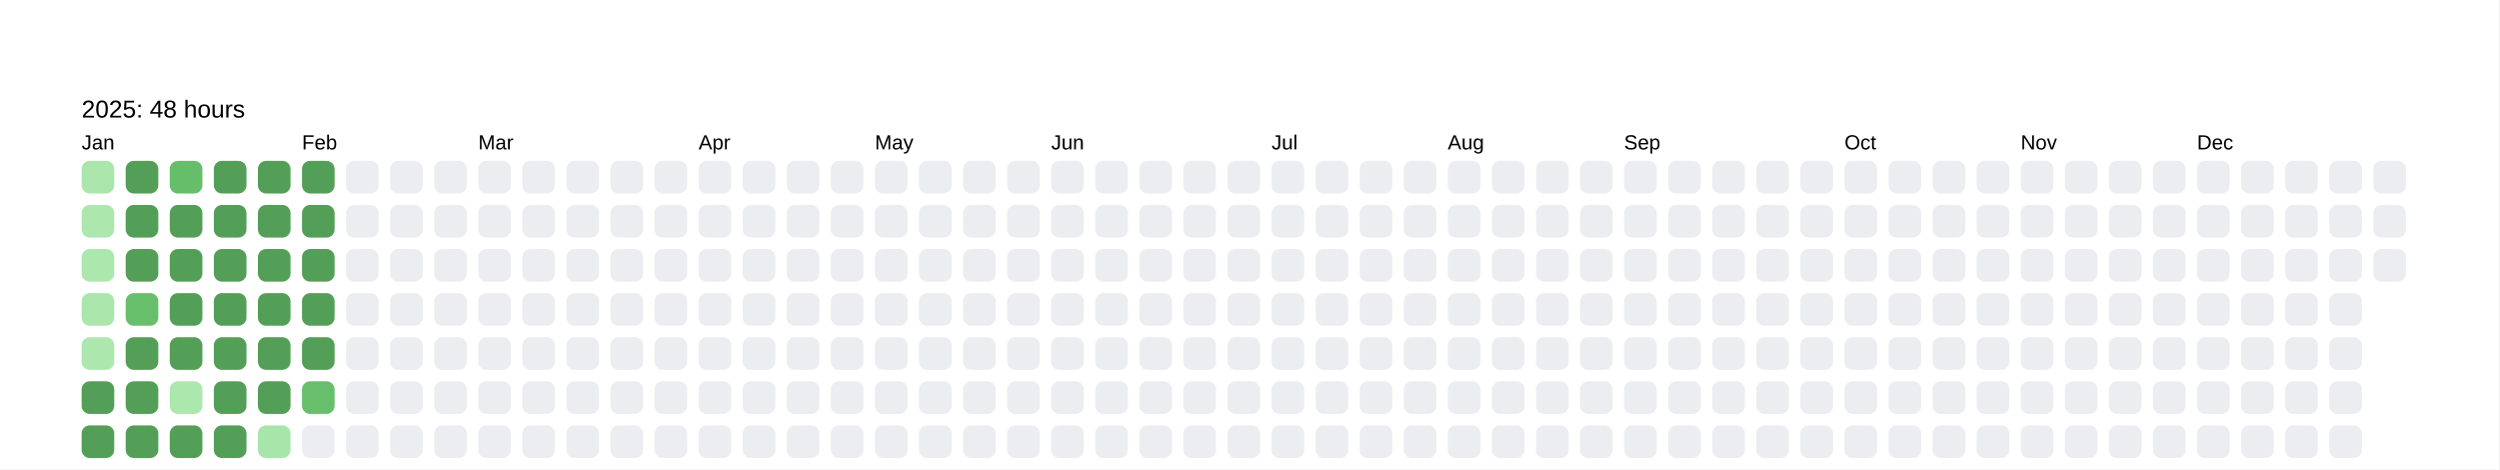
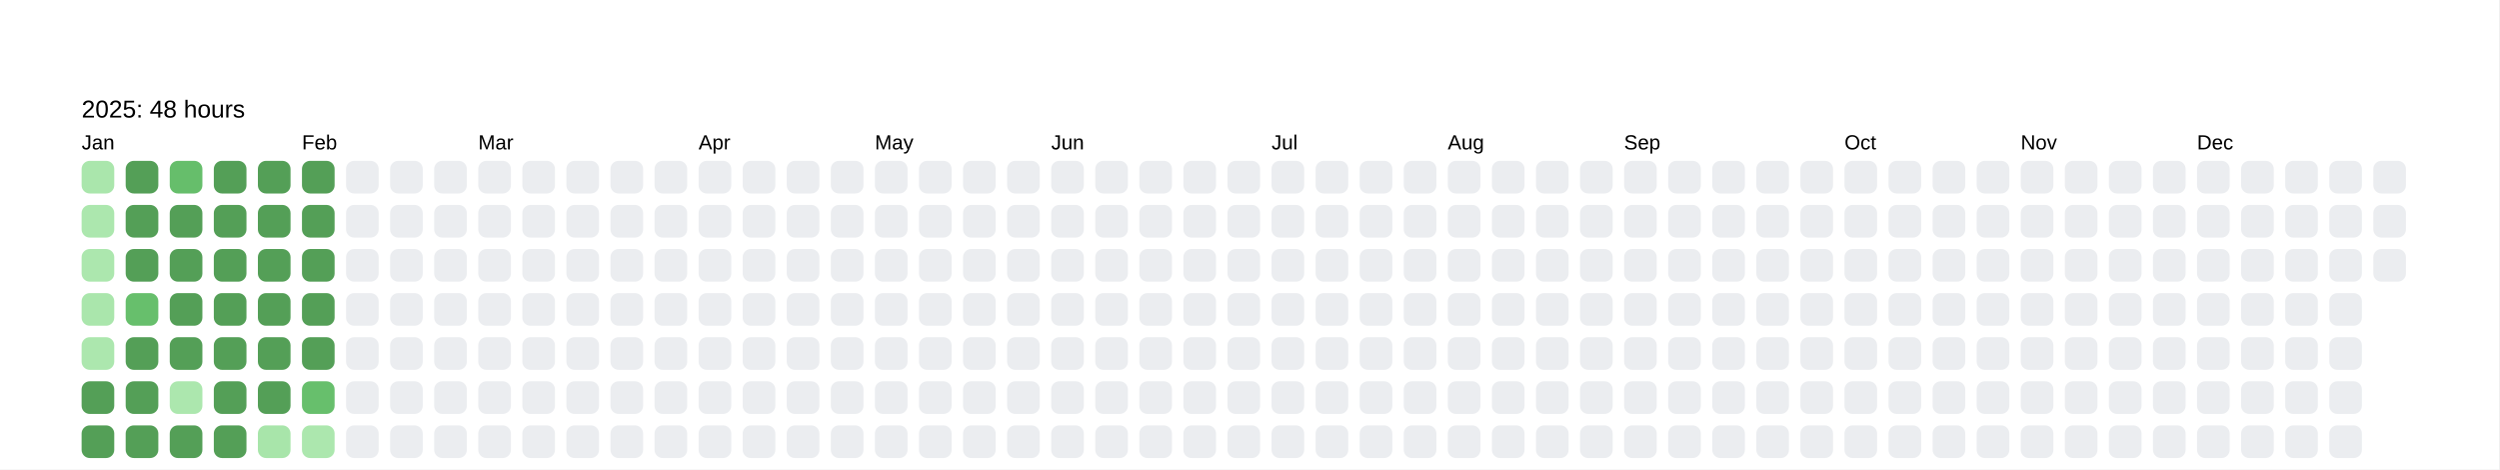
<svg xmlns="http://www.w3.org/2000/svg" baseProfile="full" height="57.5mm" version="1.1" viewBox="0,0,306.2,57.5" width="306.2mm">
  <defs />
  <rect fill="#FFFFFF" height="57.5" width="306.2" x="0" y="0" />
  <text fill="#000000" style="font-size:6px; font-family:Arial; font-weight:bold;" x="10" y="10" />
  <text fill="#000000" style="font-size:3px; font-family:Arial;" x="10" y="14.4">2025: 48 hours</text>
  <text fill="#000000" style="font-size:2.5px; font-family:Arial" x="10" y="18.3">Jan</text>
  <rect fill="#aae6ac" height="4" rx="1" ry="1" width="4" x="10" y="19.7" />
  <rect fill="#ace7ae" height="4" rx="1" ry="1" width="4" x="10" y="25.1" />
  <rect fill="#ace7ae" height="4" rx="1" ry="1" width="4" x="10" y="30.5" />
  <rect fill="#aae6ac" height="4" rx="1" ry="1" width="4" x="10" y="35.9" />
  <rect fill="#ace7ae" height="4" rx="1" ry="1" width="4" x="10" y="41.3" />
  <rect fill="#549F57" height="4" rx="1" ry="1" width="4" x="10" y="46.7" />
  <rect fill="#549F57" height="4" rx="1" ry="1" width="4" x="10" y="52.1" />
  <rect fill="#549F57" height="4" rx="1" ry="1" width="4" x="15.4" y="19.7" />
  <rect fill="#549F57" height="4" rx="1" ry="1" width="4" x="15.4" y="25.1" />
  <rect fill="#549F57" height="4" rx="1" ry="1" width="4" x="15.4" y="30.5" />
  <rect fill="#67bf6c" height="4" rx="1" ry="1" width="4" x="15.4" y="35.9" />
  <rect fill="#549F57" height="4" rx="1" ry="1" width="4" x="15.4" y="41.3" />
  <rect fill="#549F57" height="4" rx="1" ry="1" width="4" x="15.4" y="46.7" />
  <rect fill="#549F57" height="4" rx="1" ry="1" width="4" x="15.4" y="52.1" />
  <rect fill="#66be6b" height="4" rx="1" ry="1" width="4" x="20.8" y="19.7" />
  <rect fill="#549F57" height="4" rx="1" ry="1" width="4" x="20.8" y="25.1" />
  <rect fill="#549F57" height="4" rx="1" ry="1" width="4" x="20.8" y="30.5" />
  <rect fill="#549F57" height="4" rx="1" ry="1" width="4" x="20.8" y="35.9" />
  <rect fill="#549F57" height="4" rx="1" ry="1" width="4" x="20.8" y="41.3" />
  <rect fill="#ace7ae" height="4" rx="1" ry="1" width="4" x="20.8" y="46.7" />
  <rect fill="#549F57" height="4" rx="1" ry="1" width="4" x="20.8" y="52.1" />
  <rect fill="#549F57" height="4" rx="1" ry="1" width="4" x="26.2" y="19.7" />
  <rect fill="#549F57" height="4" rx="1" ry="1" width="4" x="26.2" y="25.1" />
  <rect fill="#549F57" height="4" rx="1" ry="1" width="4" x="26.2" y="30.5" />
  <rect fill="#549F57" height="4" rx="1" ry="1" width="4" x="26.2" y="35.9" />
  <rect fill="#549F57" height="4" rx="1" ry="1" width="4" x="26.2" y="41.3" />
  <rect fill="#549F57" height="4" rx="1" ry="1" width="4" x="26.2" y="46.7" />
  <rect fill="#549F57" height="4" rx="1" ry="1" width="4" x="26.2" y="52.1" />
  <rect fill="#549F57" height="4" rx="1" ry="1" width="4" x="31.6" y="19.7" />
  <rect fill="#549F57" height="4" rx="1" ry="1" width="4" x="31.6" y="25.1" />
  <rect fill="#549F57" height="4" rx="1" ry="1" width="4" x="31.6" y="30.5" />
  <rect fill="#549F57" height="4" rx="1" ry="1" width="4" x="31.6" y="35.9" />
  <rect fill="#549F57" height="4" rx="1" ry="1" width="4" x="31.6" y="41.3" />
  <rect fill="#549F57" height="4" rx="1" ry="1" width="4" x="31.6" y="46.7" />
  <rect fill="#a8e5aa" height="4" rx="1" ry="1" width="4" x="31.6" y="52.1" />
  <text fill="#000000" style="font-size:2.5px; font-family:Arial" x="37.0" y="18.3">Feb</text>
  <rect fill="#549F57" height="4" rx="1" ry="1" width="4" x="37.0" y="19.7" />
  <rect fill="#549F57" height="4" rx="1" ry="1" width="4" x="37.0" y="25.1" />
  <rect fill="#549F57" height="4" rx="1" ry="1" width="4" x="37.0" y="30.5" />
  <rect fill="#549F57" height="4" rx="1" ry="1" width="4" x="37.0" y="35.9" />
  <rect fill="#549F57" height="4" rx="1" ry="1" width="4" x="37.0" y="41.3" />
  <rect fill="#67bf6c" height="4" rx="1" ry="1" width="4" x="37.0" y="46.7" />
-   <rect fill="#EBEDF0" height="4" rx="1" ry="1" width="4" x="37.0" y="52.1" />
+   <rect fill="#ace7ae" height="4" rx="1" ry="1" width="4" x="37.0" y="52.1" />
  <rect fill="#EBEDF0" height="4" rx="1" ry="1" width="4" x="42.4" y="19.7" />
  <rect fill="#EBEDF0" height="4" rx="1" ry="1" width="4" x="42.4" y="25.1" />
  <rect fill="#EBEDF0" height="4" rx="1" ry="1" width="4" x="42.4" y="30.5" />
  <rect fill="#EBEDF0" height="4" rx="1" ry="1" width="4" x="42.4" y="35.9" />
  <rect fill="#EBEDF0" height="4" rx="1" ry="1" width="4" x="42.4" y="41.3" />
  <rect fill="#EBEDF0" height="4" rx="1" ry="1" width="4" x="42.4" y="46.7" />
  <rect fill="#EBEDF0" height="4" rx="1" ry="1" width="4" x="42.4" y="52.1" />
  <rect fill="#EBEDF0" height="4" rx="1" ry="1" width="4" x="47.8" y="19.7" />
  <rect fill="#EBEDF0" height="4" rx="1" ry="1" width="4" x="47.8" y="25.1" />
  <rect fill="#EBEDF0" height="4" rx="1" ry="1" width="4" x="47.8" y="30.5" />
  <rect fill="#EBEDF0" height="4" rx="1" ry="1" width="4" x="47.8" y="35.9" />
  <rect fill="#EBEDF0" height="4" rx="1" ry="1" width="4" x="47.8" y="41.3" />
  <rect fill="#EBEDF0" height="4" rx="1" ry="1" width="4" x="47.8" y="46.7" />
  <rect fill="#EBEDF0" height="4" rx="1" ry="1" width="4" x="47.8" y="52.1" />
  <rect fill="#EBEDF0" height="4" rx="1" ry="1" width="4" x="53.2" y="19.7" />
  <rect fill="#EBEDF0" height="4" rx="1" ry="1" width="4" x="53.2" y="25.1" />
  <rect fill="#EBEDF0" height="4" rx="1" ry="1" width="4" x="53.2" y="30.5" />
  <rect fill="#EBEDF0" height="4" rx="1" ry="1" width="4" x="53.2" y="35.9" />
  <rect fill="#EBEDF0" height="4" rx="1" ry="1" width="4" x="53.2" y="41.3" />
  <rect fill="#EBEDF0" height="4" rx="1" ry="1" width="4" x="53.2" y="46.7" />
  <rect fill="#EBEDF0" height="4" rx="1" ry="1" width="4" x="53.2" y="52.1" />
  <text fill="#000000" style="font-size:2.5px; font-family:Arial" x="58.6" y="18.3">Mar</text>
  <rect fill="#EBEDF0" height="4" rx="1" ry="1" width="4" x="58.6" y="19.7" />
  <rect fill="#EBEDF0" height="4" rx="1" ry="1" width="4" x="58.6" y="25.1" />
  <rect fill="#EBEDF0" height="4" rx="1" ry="1" width="4" x="58.6" y="30.5" />
  <rect fill="#EBEDF0" height="4" rx="1" ry="1" width="4" x="58.6" y="35.9" />
  <rect fill="#EBEDF0" height="4" rx="1" ry="1" width="4" x="58.6" y="41.3" />
  <rect fill="#EBEDF0" height="4" rx="1" ry="1" width="4" x="58.6" y="46.7" />
  <rect fill="#EBEDF0" height="4" rx="1" ry="1" width="4" x="58.6" y="52.1" />
  <rect fill="#EBEDF0" height="4" rx="1" ry="1" width="4" x="64" y="19.7" />
  <rect fill="#EBEDF0" height="4" rx="1" ry="1" width="4" x="64" y="25.1" />
  <rect fill="#EBEDF0" height="4" rx="1" ry="1" width="4" x="64" y="30.5" />
  <rect fill="#EBEDF0" height="4" rx="1" ry="1" width="4" x="64" y="35.9" />
  <rect fill="#EBEDF0" height="4" rx="1" ry="1" width="4" x="64" y="41.3" />
  <rect fill="#EBEDF0" height="4" rx="1" ry="1" width="4" x="64" y="46.7" />
  <rect fill="#EBEDF0" height="4" rx="1" ry="1" width="4" x="64" y="52.1" />
  <rect fill="#EBEDF0" height="4" rx="1" ry="1" width="4" x="69.4" y="19.7" />
  <rect fill="#EBEDF0" height="4" rx="1" ry="1" width="4" x="69.4" y="25.1" />
  <rect fill="#EBEDF0" height="4" rx="1" ry="1" width="4" x="69.4" y="30.5" />
  <rect fill="#EBEDF0" height="4" rx="1" ry="1" width="4" x="69.4" y="35.9" />
  <rect fill="#EBEDF0" height="4" rx="1" ry="1" width="4" x="69.4" y="41.3" />
  <rect fill="#EBEDF0" height="4" rx="1" ry="1" width="4" x="69.4" y="46.7" />
  <rect fill="#EBEDF0" height="4" rx="1" ry="1" width="4" x="69.4" y="52.1" />
  <rect fill="#EBEDF0" height="4" rx="1" ry="1" width="4" x="74.8" y="19.7" />
  <rect fill="#EBEDF0" height="4" rx="1" ry="1" width="4" x="74.8" y="25.1" />
  <rect fill="#EBEDF0" height="4" rx="1" ry="1" width="4" x="74.8" y="30.5" />
  <rect fill="#EBEDF0" height="4" rx="1" ry="1" width="4" x="74.8" y="35.9" />
  <rect fill="#EBEDF0" height="4" rx="1" ry="1" width="4" x="74.8" y="41.3" />
  <rect fill="#EBEDF0" height="4" rx="1" ry="1" width="4" x="74.8" y="46.7" />
  <rect fill="#EBEDF0" height="4" rx="1" ry="1" width="4" x="74.8" y="52.1" />
  <rect fill="#EBEDF0" height="4" rx="1" ry="1" width="4" x="80.2" y="19.7" />
  <rect fill="#EBEDF0" height="4" rx="1" ry="1" width="4" x="80.2" y="25.1" />
  <rect fill="#EBEDF0" height="4" rx="1" ry="1" width="4" x="80.2" y="30.5" />
  <rect fill="#EBEDF0" height="4" rx="1" ry="1" width="4" x="80.2" y="35.9" />
  <rect fill="#EBEDF0" height="4" rx="1" ry="1" width="4" x="80.2" y="41.3" />
  <rect fill="#EBEDF0" height="4" rx="1" ry="1" width="4" x="80.2" y="46.7" />
  <rect fill="#EBEDF0" height="4" rx="1" ry="1" width="4" x="80.2" y="52.1" />
  <text fill="#000000" style="font-size:2.5px; font-family:Arial" x="85.6" y="18.3">Apr</text>
  <rect fill="#EBEDF0" height="4" rx="1" ry="1" width="4" x="85.6" y="19.7" />
  <rect fill="#EBEDF0" height="4" rx="1" ry="1" width="4" x="85.6" y="25.1" />
  <rect fill="#EBEDF0" height="4" rx="1" ry="1" width="4" x="85.6" y="30.5" />
  <rect fill="#EBEDF0" height="4" rx="1" ry="1" width="4" x="85.6" y="35.9" />
  <rect fill="#EBEDF0" height="4" rx="1" ry="1" width="4" x="85.6" y="41.3" />
  <rect fill="#EBEDF0" height="4" rx="1" ry="1" width="4" x="85.6" y="46.7" />
  <rect fill="#EBEDF0" height="4" rx="1" ry="1" width="4" x="85.6" y="52.1" />
  <rect fill="#EBEDF0" height="4" rx="1" ry="1" width="4" x="91" y="19.7" />
  <rect fill="#EBEDF0" height="4" rx="1" ry="1" width="4" x="91" y="25.1" />
  <rect fill="#EBEDF0" height="4" rx="1" ry="1" width="4" x="91" y="30.5" />
  <rect fill="#EBEDF0" height="4" rx="1" ry="1" width="4" x="91" y="35.9" />
  <rect fill="#EBEDF0" height="4" rx="1" ry="1" width="4" x="91" y="41.3" />
  <rect fill="#EBEDF0" height="4" rx="1" ry="1" width="4" x="91" y="46.7" />
  <rect fill="#EBEDF0" height="4" rx="1" ry="1" width="4" x="91" y="52.1" />
  <rect fill="#EBEDF0" height="4" rx="1" ry="1" width="4" x="96.4" y="19.7" />
  <rect fill="#EBEDF0" height="4" rx="1" ry="1" width="4" x="96.4" y="25.1" />
  <rect fill="#EBEDF0" height="4" rx="1" ry="1" width="4" x="96.4" y="30.5" />
  <rect fill="#EBEDF0" height="4" rx="1" ry="1" width="4" x="96.4" y="35.9" />
  <rect fill="#EBEDF0" height="4" rx="1" ry="1" width="4" x="96.4" y="41.3" />
  <rect fill="#EBEDF0" height="4" rx="1" ry="1" width="4" x="96.4" y="46.7" />
  <rect fill="#EBEDF0" height="4" rx="1" ry="1" width="4" x="96.4" y="52.1" />
  <rect fill="#EBEDF0" height="4" rx="1" ry="1" width="4" x="101.8" y="19.7" />
  <rect fill="#EBEDF0" height="4" rx="1" ry="1" width="4" x="101.8" y="25.1" />
  <rect fill="#EBEDF0" height="4" rx="1" ry="1" width="4" x="101.8" y="30.5" />
  <rect fill="#EBEDF0" height="4" rx="1" ry="1" width="4" x="101.8" y="35.9" />
  <rect fill="#EBEDF0" height="4" rx="1" ry="1" width="4" x="101.8" y="41.3" />
  <rect fill="#EBEDF0" height="4" rx="1" ry="1" width="4" x="101.8" y="46.7" />
  <rect fill="#EBEDF0" height="4" rx="1" ry="1" width="4" x="101.8" y="52.1" />
  <text fill="#000000" style="font-size:2.5px; font-family:Arial" x="107.2" y="18.3">May</text>
  <rect fill="#EBEDF0" height="4" rx="1" ry="1" width="4" x="107.2" y="19.7" />
  <rect fill="#EBEDF0" height="4" rx="1" ry="1" width="4" x="107.2" y="25.1" />
  <rect fill="#EBEDF0" height="4" rx="1" ry="1" width="4" x="107.2" y="30.5" />
  <rect fill="#EBEDF0" height="4" rx="1" ry="1" width="4" x="107.2" y="35.9" />
  <rect fill="#EBEDF0" height="4" rx="1" ry="1" width="4" x="107.2" y="41.3" />
  <rect fill="#EBEDF0" height="4" rx="1" ry="1" width="4" x="107.2" y="46.7" />
  <rect fill="#EBEDF0" height="4" rx="1" ry="1" width="4" x="107.2" y="52.1" />
  <rect fill="#EBEDF0" height="4" rx="1" ry="1" width="4" x="112.6" y="19.7" />
  <rect fill="#EBEDF0" height="4" rx="1" ry="1" width="4" x="112.6" y="25.1" />
  <rect fill="#EBEDF0" height="4" rx="1" ry="1" width="4" x="112.6" y="30.5" />
  <rect fill="#EBEDF0" height="4" rx="1" ry="1" width="4" x="112.6" y="35.9" />
  <rect fill="#EBEDF0" height="4" rx="1" ry="1" width="4" x="112.6" y="41.3" />
  <rect fill="#EBEDF0" height="4" rx="1" ry="1" width="4" x="112.6" y="46.7" />
  <rect fill="#EBEDF0" height="4" rx="1" ry="1" width="4" x="112.6" y="52.1" />
  <rect fill="#EBEDF0" height="4" rx="1" ry="1" width="4" x="118" y="19.7" />
  <rect fill="#EBEDF0" height="4" rx="1" ry="1" width="4" x="118" y="25.1" />
  <rect fill="#EBEDF0" height="4" rx="1" ry="1" width="4" x="118" y="30.5" />
  <rect fill="#EBEDF0" height="4" rx="1" ry="1" width="4" x="118" y="35.9" />
  <rect fill="#EBEDF0" height="4" rx="1" ry="1" width="4" x="118" y="41.3" />
  <rect fill="#EBEDF0" height="4" rx="1" ry="1" width="4" x="118" y="46.7" />
  <rect fill="#EBEDF0" height="4" rx="1" ry="1" width="4" x="118" y="52.1" />
  <rect fill="#EBEDF0" height="4" rx="1" ry="1" width="4" x="123.4" y="19.7" />
  <rect fill="#EBEDF0" height="4" rx="1" ry="1" width="4" x="123.4" y="25.1" />
  <rect fill="#EBEDF0" height="4" rx="1" ry="1" width="4" x="123.4" y="30.5" />
  <rect fill="#EBEDF0" height="4" rx="1" ry="1" width="4" x="123.4" y="35.9" />
  <rect fill="#EBEDF0" height="4" rx="1" ry="1" width="4" x="123.4" y="41.3" />
  <rect fill="#EBEDF0" height="4" rx="1" ry="1" width="4" x="123.4" y="46.7" />
  <rect fill="#EBEDF0" height="4" rx="1" ry="1" width="4" x="123.4" y="52.1" />
  <text fill="#000000" style="font-size:2.5px; font-family:Arial" x="128.8" y="18.3">Jun</text>
  <rect fill="#EBEDF0" height="4" rx="1" ry="1" width="4" x="128.8" y="19.7" />
  <rect fill="#EBEDF0" height="4" rx="1" ry="1" width="4" x="128.8" y="25.1" />
  <rect fill="#EBEDF0" height="4" rx="1" ry="1" width="4" x="128.8" y="30.5" />
  <rect fill="#EBEDF0" height="4" rx="1" ry="1" width="4" x="128.8" y="35.9" />
  <rect fill="#EBEDF0" height="4" rx="1" ry="1" width="4" x="128.8" y="41.3" />
  <rect fill="#EBEDF0" height="4" rx="1" ry="1" width="4" x="128.8" y="46.7" />
  <rect fill="#EBEDF0" height="4" rx="1" ry="1" width="4" x="128.8" y="52.1" />
  <rect fill="#EBEDF0" height="4" rx="1" ry="1" width="4" x="134.2" y="19.7" />
  <rect fill="#EBEDF0" height="4" rx="1" ry="1" width="4" x="134.2" y="25.1" />
  <rect fill="#EBEDF0" height="4" rx="1" ry="1" width="4" x="134.2" y="30.5" />
  <rect fill="#EBEDF0" height="4" rx="1" ry="1" width="4" x="134.2" y="35.9" />
  <rect fill="#EBEDF0" height="4" rx="1" ry="1" width="4" x="134.2" y="41.3" />
  <rect fill="#EBEDF0" height="4" rx="1" ry="1" width="4" x="134.2" y="46.7" />
  <rect fill="#EBEDF0" height="4" rx="1" ry="1" width="4" x="134.2" y="52.1" />
  <rect fill="#EBEDF0" height="4" rx="1" ry="1" width="4" x="139.6" y="19.7" />
  <rect fill="#EBEDF0" height="4" rx="1" ry="1" width="4" x="139.6" y="25.1" />
  <rect fill="#EBEDF0" height="4" rx="1" ry="1" width="4" x="139.6" y="30.5" />
  <rect fill="#EBEDF0" height="4" rx="1" ry="1" width="4" x="139.6" y="35.9" />
  <rect fill="#EBEDF0" height="4" rx="1" ry="1" width="4" x="139.6" y="41.3" />
  <rect fill="#EBEDF0" height="4" rx="1" ry="1" width="4" x="139.6" y="46.7" />
  <rect fill="#EBEDF0" height="4" rx="1" ry="1" width="4" x="139.6" y="52.1" />
  <rect fill="#EBEDF0" height="4" rx="1" ry="1" width="4" x="145" y="19.7" />
  <rect fill="#EBEDF0" height="4" rx="1" ry="1" width="4" x="145" y="25.1" />
  <rect fill="#EBEDF0" height="4" rx="1" ry="1" width="4" x="145" y="30.5" />
  <rect fill="#EBEDF0" height="4" rx="1" ry="1" width="4" x="145" y="35.9" />
  <rect fill="#EBEDF0" height="4" rx="1" ry="1" width="4" x="145" y="41.3" />
  <rect fill="#EBEDF0" height="4" rx="1" ry="1" width="4" x="145" y="46.7" />
  <rect fill="#EBEDF0" height="4" rx="1" ry="1" width="4" x="145" y="52.1" />
  <rect fill="#EBEDF0" height="4" rx="1" ry="1" width="4" x="150.4" y="19.7" />
  <rect fill="#EBEDF0" height="4" rx="1" ry="1" width="4" x="150.4" y="25.1" />
  <rect fill="#EBEDF0" height="4" rx="1" ry="1" width="4" x="150.4" y="30.5" />
  <rect fill="#EBEDF0" height="4" rx="1" ry="1" width="4" x="150.4" y="35.9" />
  <rect fill="#EBEDF0" height="4" rx="1" ry="1" width="4" x="150.4" y="41.3" />
  <rect fill="#EBEDF0" height="4" rx="1" ry="1" width="4" x="150.4" y="46.7" />
  <rect fill="#EBEDF0" height="4" rx="1" ry="1" width="4" x="150.4" y="52.1" />
  <text fill="#000000" style="font-size:2.5px; font-family:Arial" x="155.8" y="18.3">Jul</text>
  <rect fill="#EBEDF0" height="4" rx="1" ry="1" width="4" x="155.8" y="19.7" />
  <rect fill="#EBEDF0" height="4" rx="1" ry="1" width="4" x="155.8" y="25.1" />
  <rect fill="#EBEDF0" height="4" rx="1" ry="1" width="4" x="155.8" y="30.5" />
  <rect fill="#EBEDF0" height="4" rx="1" ry="1" width="4" x="155.8" y="35.9" />
  <rect fill="#EBEDF0" height="4" rx="1" ry="1" width="4" x="155.8" y="41.3" />
  <rect fill="#EBEDF0" height="4" rx="1" ry="1" width="4" x="155.8" y="46.7" />
  <rect fill="#EBEDF0" height="4" rx="1" ry="1" width="4" x="155.8" y="52.1" />
  <rect fill="#EBEDF0" height="4" rx="1" ry="1" width="4" x="161.2" y="19.7" />
  <rect fill="#EBEDF0" height="4" rx="1" ry="1" width="4" x="161.2" y="25.1" />
  <rect fill="#EBEDF0" height="4" rx="1" ry="1" width="4" x="161.2" y="30.5" />
  <rect fill="#EBEDF0" height="4" rx="1" ry="1" width="4" x="161.2" y="35.9" />
  <rect fill="#EBEDF0" height="4" rx="1" ry="1" width="4" x="161.2" y="41.3" />
  <rect fill="#EBEDF0" height="4" rx="1" ry="1" width="4" x="161.2" y="46.7" />
  <rect fill="#EBEDF0" height="4" rx="1" ry="1" width="4" x="161.2" y="52.1" />
  <rect fill="#EBEDF0" height="4" rx="1" ry="1" width="4" x="166.6" y="19.7" />
  <rect fill="#EBEDF0" height="4" rx="1" ry="1" width="4" x="166.6" y="25.1" />
  <rect fill="#EBEDF0" height="4" rx="1" ry="1" width="4" x="166.6" y="30.5" />
  <rect fill="#EBEDF0" height="4" rx="1" ry="1" width="4" x="166.6" y="35.9" />
  <rect fill="#EBEDF0" height="4" rx="1" ry="1" width="4" x="166.6" y="41.3" />
  <rect fill="#EBEDF0" height="4" rx="1" ry="1" width="4" x="166.6" y="46.7" />
  <rect fill="#EBEDF0" height="4" rx="1" ry="1" width="4" x="166.6" y="52.1" />
  <rect fill="#EBEDF0" height="4" rx="1" ry="1" width="4" x="172" y="19.7" />
  <rect fill="#EBEDF0" height="4" rx="1" ry="1" width="4" x="172" y="25.1" />
  <rect fill="#EBEDF0" height="4" rx="1" ry="1" width="4" x="172" y="30.5" />
  <rect fill="#EBEDF0" height="4" rx="1" ry="1" width="4" x="172" y="35.9" />
  <rect fill="#EBEDF0" height="4" rx="1" ry="1" width="4" x="172" y="41.3" />
  <rect fill="#EBEDF0" height="4" rx="1" ry="1" width="4" x="172" y="46.7" />
  <rect fill="#EBEDF0" height="4" rx="1" ry="1" width="4" x="172" y="52.1" />
  <text fill="#000000" style="font-size:2.5px; font-family:Arial" x="177.4" y="18.3">Aug</text>
  <rect fill="#EBEDF0" height="4" rx="1" ry="1" width="4" x="177.4" y="19.7" />
  <rect fill="#EBEDF0" height="4" rx="1" ry="1" width="4" x="177.4" y="25.1" />
  <rect fill="#EBEDF0" height="4" rx="1" ry="1" width="4" x="177.4" y="30.5" />
  <rect fill="#EBEDF0" height="4" rx="1" ry="1" width="4" x="177.4" y="35.9" />
  <rect fill="#EBEDF0" height="4" rx="1" ry="1" width="4" x="177.4" y="41.3" />
  <rect fill="#EBEDF0" height="4" rx="1" ry="1" width="4" x="177.4" y="46.7" />
  <rect fill="#EBEDF0" height="4" rx="1" ry="1" width="4" x="177.4" y="52.1" />
  <rect fill="#EBEDF0" height="4" rx="1" ry="1" width="4" x="182.8" y="19.7" />
  <rect fill="#EBEDF0" height="4" rx="1" ry="1" width="4" x="182.8" y="25.1" />
  <rect fill="#EBEDF0" height="4" rx="1" ry="1" width="4" x="182.8" y="30.5" />
  <rect fill="#EBEDF0" height="4" rx="1" ry="1" width="4" x="182.8" y="35.9" />
  <rect fill="#EBEDF0" height="4" rx="1" ry="1" width="4" x="182.8" y="41.3" />
  <rect fill="#EBEDF0" height="4" rx="1" ry="1" width="4" x="182.8" y="46.7" />
  <rect fill="#EBEDF0" height="4" rx="1" ry="1" width="4" x="182.8" y="52.1" />
  <rect fill="#EBEDF0" height="4" rx="1" ry="1" width="4" x="188.2" y="19.7" />
  <rect fill="#EBEDF0" height="4" rx="1" ry="1" width="4" x="188.2" y="25.1" />
  <rect fill="#EBEDF0" height="4" rx="1" ry="1" width="4" x="188.2" y="30.5" />
  <rect fill="#EBEDF0" height="4" rx="1" ry="1" width="4" x="188.2" y="35.9" />
  <rect fill="#EBEDF0" height="4" rx="1" ry="1" width="4" x="188.2" y="41.3" />
  <rect fill="#EBEDF0" height="4" rx="1" ry="1" width="4" x="188.2" y="46.7" />
  <rect fill="#EBEDF0" height="4" rx="1" ry="1" width="4" x="188.2" y="52.1" />
  <rect fill="#EBEDF0" height="4" rx="1" ry="1" width="4" x="193.6" y="19.7" />
  <rect fill="#EBEDF0" height="4" rx="1" ry="1" width="4" x="193.6" y="25.1" />
  <rect fill="#EBEDF0" height="4" rx="1" ry="1" width="4" x="193.6" y="30.5" />
  <rect fill="#EBEDF0" height="4" rx="1" ry="1" width="4" x="193.6" y="35.9" />
  <rect fill="#EBEDF0" height="4" rx="1" ry="1" width="4" x="193.6" y="41.3" />
  <rect fill="#EBEDF0" height="4" rx="1" ry="1" width="4" x="193.6" y="46.7" />
  <rect fill="#EBEDF0" height="4" rx="1" ry="1" width="4" x="193.6" y="52.1" />
  <text fill="#000000" style="font-size:2.5px; font-family:Arial" x="199" y="18.3">Sep</text>
  <rect fill="#EBEDF0" height="4" rx="1" ry="1" width="4" x="199" y="19.7" />
  <rect fill="#EBEDF0" height="4" rx="1" ry="1" width="4" x="199" y="25.1" />
  <rect fill="#EBEDF0" height="4" rx="1" ry="1" width="4" x="199" y="30.5" />
  <rect fill="#EBEDF0" height="4" rx="1" ry="1" width="4" x="199" y="35.9" />
  <rect fill="#EBEDF0" height="4" rx="1" ry="1" width="4" x="199" y="41.3" />
  <rect fill="#EBEDF0" height="4" rx="1" ry="1" width="4" x="199" y="46.7" />
  <rect fill="#EBEDF0" height="4" rx="1" ry="1" width="4" x="199" y="52.1" />
  <rect fill="#EBEDF0" height="4" rx="1" ry="1" width="4" x="204.4" y="19.7" />
  <rect fill="#EBEDF0" height="4" rx="1" ry="1" width="4" x="204.4" y="25.1" />
  <rect fill="#EBEDF0" height="4" rx="1" ry="1" width="4" x="204.4" y="30.5" />
  <rect fill="#EBEDF0" height="4" rx="1" ry="1" width="4" x="204.4" y="35.9" />
  <rect fill="#EBEDF0" height="4" rx="1" ry="1" width="4" x="204.4" y="41.3" />
  <rect fill="#EBEDF0" height="4" rx="1" ry="1" width="4" x="204.4" y="46.7" />
  <rect fill="#EBEDF0" height="4" rx="1" ry="1" width="4" x="204.4" y="52.1" />
  <rect fill="#EBEDF0" height="4" rx="1" ry="1" width="4" x="209.8" y="19.7" />
  <rect fill="#EBEDF0" height="4" rx="1" ry="1" width="4" x="209.8" y="25.1" />
  <rect fill="#EBEDF0" height="4" rx="1" ry="1" width="4" x="209.8" y="30.5" />
  <rect fill="#EBEDF0" height="4" rx="1" ry="1" width="4" x="209.8" y="35.9" />
  <rect fill="#EBEDF0" height="4" rx="1" ry="1" width="4" x="209.8" y="41.3" />
  <rect fill="#EBEDF0" height="4" rx="1" ry="1" width="4" x="209.8" y="46.7" />
  <rect fill="#EBEDF0" height="4" rx="1" ry="1" width="4" x="209.8" y="52.1" />
  <rect fill="#EBEDF0" height="4" rx="1" ry="1" width="4" x="215.2" y="19.7" />
  <rect fill="#EBEDF0" height="4" rx="1" ry="1" width="4" x="215.2" y="25.1" />
  <rect fill="#EBEDF0" height="4" rx="1" ry="1" width="4" x="215.2" y="30.5" />
  <rect fill="#EBEDF0" height="4" rx="1" ry="1" width="4" x="215.2" y="35.9" />
  <rect fill="#EBEDF0" height="4" rx="1" ry="1" width="4" x="215.2" y="41.3" />
  <rect fill="#EBEDF0" height="4" rx="1" ry="1" width="4" x="215.2" y="46.7" />
  <rect fill="#EBEDF0" height="4" rx="1" ry="1" width="4" x="215.2" y="52.1" />
  <rect fill="#EBEDF0" height="4" rx="1" ry="1" width="4" x="220.6" y="19.7" />
  <rect fill="#EBEDF0" height="4" rx="1" ry="1" width="4" x="220.6" y="25.1" />
  <rect fill="#EBEDF0" height="4" rx="1" ry="1" width="4" x="220.6" y="30.5" />
  <rect fill="#EBEDF0" height="4" rx="1" ry="1" width="4" x="220.6" y="35.9" />
  <rect fill="#EBEDF0" height="4" rx="1" ry="1" width="4" x="220.6" y="41.3" />
  <rect fill="#EBEDF0" height="4" rx="1" ry="1" width="4" x="220.6" y="46.7" />
  <rect fill="#EBEDF0" height="4" rx="1" ry="1" width="4" x="220.6" y="52.1" />
  <text fill="#000000" style="font-size:2.5px; font-family:Arial" x="226" y="18.3">Oct</text>
  <rect fill="#EBEDF0" height="4" rx="1" ry="1" width="4" x="226" y="19.7" />
  <rect fill="#EBEDF0" height="4" rx="1" ry="1" width="4" x="226" y="25.1" />
  <rect fill="#EBEDF0" height="4" rx="1" ry="1" width="4" x="226" y="30.5" />
  <rect fill="#EBEDF0" height="4" rx="1" ry="1" width="4" x="226" y="35.9" />
  <rect fill="#EBEDF0" height="4" rx="1" ry="1" width="4" x="226" y="41.3" />
  <rect fill="#EBEDF0" height="4" rx="1" ry="1" width="4" x="226" y="46.7" />
  <rect fill="#EBEDF0" height="4" rx="1" ry="1" width="4" x="226" y="52.1" />
  <rect fill="#EBEDF0" height="4" rx="1" ry="1" width="4" x="231.4" y="19.7" />
  <rect fill="#EBEDF0" height="4" rx="1" ry="1" width="4" x="231.4" y="25.1" />
  <rect fill="#EBEDF0" height="4" rx="1" ry="1" width="4" x="231.4" y="30.5" />
  <rect fill="#EBEDF0" height="4" rx="1" ry="1" width="4" x="231.4" y="35.9" />
  <rect fill="#EBEDF0" height="4" rx="1" ry="1" width="4" x="231.4" y="41.3" />
  <rect fill="#EBEDF0" height="4" rx="1" ry="1" width="4" x="231.4" y="46.7" />
  <rect fill="#EBEDF0" height="4" rx="1" ry="1" width="4" x="231.4" y="52.1" />
  <rect fill="#EBEDF0" height="4" rx="1" ry="1" width="4" x="236.8" y="19.7" />
  <rect fill="#EBEDF0" height="4" rx="1" ry="1" width="4" x="236.8" y="25.1" />
  <rect fill="#EBEDF0" height="4" rx="1" ry="1" width="4" x="236.8" y="30.5" />
  <rect fill="#EBEDF0" height="4" rx="1" ry="1" width="4" x="236.8" y="35.9" />
  <rect fill="#EBEDF0" height="4" rx="1" ry="1" width="4" x="236.8" y="41.3" />
  <rect fill="#EBEDF0" height="4" rx="1" ry="1" width="4" x="236.8" y="46.7" />
  <rect fill="#EBEDF0" height="4" rx="1" ry="1" width="4" x="236.8" y="52.1" />
  <rect fill="#EBEDF0" height="4" rx="1" ry="1" width="4" x="242.2" y="19.7" />
  <rect fill="#EBEDF0" height="4" rx="1" ry="1" width="4" x="242.2" y="25.1" />
  <rect fill="#EBEDF0" height="4" rx="1" ry="1" width="4" x="242.2" y="30.5" />
  <rect fill="#EBEDF0" height="4" rx="1" ry="1" width="4" x="242.2" y="35.9" />
  <rect fill="#EBEDF0" height="4" rx="1" ry="1" width="4" x="242.2" y="41.3" />
  <rect fill="#EBEDF0" height="4" rx="1" ry="1" width="4" x="242.2" y="46.7" />
  <rect fill="#EBEDF0" height="4" rx="1" ry="1" width="4" x="242.2" y="52.1" />
  <text fill="#000000" style="font-size:2.5px; font-family:Arial" x="247.6" y="18.3">Nov</text>
  <rect fill="#EBEDF0" height="4" rx="1" ry="1" width="4" x="247.6" y="19.7" />
  <rect fill="#EBEDF0" height="4" rx="1" ry="1" width="4" x="247.6" y="25.1" />
  <rect fill="#EBEDF0" height="4" rx="1" ry="1" width="4" x="247.6" y="30.5" />
  <rect fill="#EBEDF0" height="4" rx="1" ry="1" width="4" x="247.6" y="35.9" />
  <rect fill="#EBEDF0" height="4" rx="1" ry="1" width="4" x="247.6" y="41.3" />
  <rect fill="#EBEDF0" height="4" rx="1" ry="1" width="4" x="247.6" y="46.7" />
  <rect fill="#EBEDF0" height="4" rx="1" ry="1" width="4" x="247.6" y="52.1" />
  <rect fill="#EBEDF0" height="4" rx="1" ry="1" width="4" x="253" y="19.7" />
  <rect fill="#EBEDF0" height="4" rx="1" ry="1" width="4" x="253" y="25.1" />
  <rect fill="#EBEDF0" height="4" rx="1" ry="1" width="4" x="253" y="30.5" />
  <rect fill="#EBEDF0" height="4" rx="1" ry="1" width="4" x="253" y="35.9" />
  <rect fill="#EBEDF0" height="4" rx="1" ry="1" width="4" x="253" y="41.3" />
  <rect fill="#EBEDF0" height="4" rx="1" ry="1" width="4" x="253" y="46.7" />
  <rect fill="#EBEDF0" height="4" rx="1" ry="1" width="4" x="253" y="52.1" />
  <rect fill="#EBEDF0" height="4" rx="1" ry="1" width="4" x="258.4" y="19.7" />
  <rect fill="#EBEDF0" height="4" rx="1" ry="1" width="4" x="258.4" y="25.1" />
  <rect fill="#EBEDF0" height="4" rx="1" ry="1" width="4" x="258.4" y="30.5" />
  <rect fill="#EBEDF0" height="4" rx="1" ry="1" width="4" x="258.4" y="35.9" />
  <rect fill="#EBEDF0" height="4" rx="1" ry="1" width="4" x="258.4" y="41.3" />
  <rect fill="#EBEDF0" height="4" rx="1" ry="1" width="4" x="258.4" y="46.7" />
  <rect fill="#EBEDF0" height="4" rx="1" ry="1" width="4" x="258.4" y="52.1" />
  <rect fill="#EBEDF0" height="4" rx="1" ry="1" width="4" x="263.8" y="19.7" />
  <rect fill="#EBEDF0" height="4" rx="1" ry="1" width="4" x="263.8" y="25.1" />
  <rect fill="#EBEDF0" height="4" rx="1" ry="1" width="4" x="263.8" y="30.5" />
  <rect fill="#EBEDF0" height="4" rx="1" ry="1" width="4" x="263.8" y="35.9" />
  <rect fill="#EBEDF0" height="4" rx="1" ry="1" width="4" x="263.8" y="41.3" />
  <rect fill="#EBEDF0" height="4" rx="1" ry="1" width="4" x="263.8" y="46.7" />
  <rect fill="#EBEDF0" height="4" rx="1" ry="1" width="4" x="263.8" y="52.1" />
  <text fill="#000000" style="font-size:2.5px; font-family:Arial" x="269.2" y="18.3">Dec</text>
  <rect fill="#EBEDF0" height="4" rx="1" ry="1" width="4" x="269.2" y="19.7" />
  <rect fill="#EBEDF0" height="4" rx="1" ry="1" width="4" x="269.2" y="25.1" />
  <rect fill="#EBEDF0" height="4" rx="1" ry="1" width="4" x="269.2" y="30.5" />
  <rect fill="#EBEDF0" height="4" rx="1" ry="1" width="4" x="269.2" y="35.9" />
  <rect fill="#EBEDF0" height="4" rx="1" ry="1" width="4" x="269.2" y="41.3" />
  <rect fill="#EBEDF0" height="4" rx="1" ry="1" width="4" x="269.2" y="46.7" />
  <rect fill="#EBEDF0" height="4" rx="1" ry="1" width="4" x="269.2" y="52.1" />
  <rect fill="#EBEDF0" height="4" rx="1" ry="1" width="4" x="274.6" y="19.7" />
  <rect fill="#EBEDF0" height="4" rx="1" ry="1" width="4" x="274.6" y="25.1" />
  <rect fill="#EBEDF0" height="4" rx="1" ry="1" width="4" x="274.6" y="30.5" />
  <rect fill="#EBEDF0" height="4" rx="1" ry="1" width="4" x="274.6" y="35.9" />
  <rect fill="#EBEDF0" height="4" rx="1" ry="1" width="4" x="274.6" y="41.3" />
  <rect fill="#EBEDF0" height="4" rx="1" ry="1" width="4" x="274.6" y="46.7" />
  <rect fill="#EBEDF0" height="4" rx="1" ry="1" width="4" x="274.6" y="52.1" />
  <rect fill="#EBEDF0" height="4" rx="1" ry="1" width="4" x="280" y="19.7" />
  <rect fill="#EBEDF0" height="4" rx="1" ry="1" width="4" x="280" y="25.1" />
  <rect fill="#EBEDF0" height="4" rx="1" ry="1" width="4" x="280" y="30.5" />
  <rect fill="#EBEDF0" height="4" rx="1" ry="1" width="4" x="280" y="35.9" />
  <rect fill="#EBEDF0" height="4" rx="1" ry="1" width="4" x="280" y="41.3" />
  <rect fill="#EBEDF0" height="4" rx="1" ry="1" width="4" x="280" y="46.7" />
  <rect fill="#EBEDF0" height="4" rx="1" ry="1" width="4" x="280" y="52.1" />
  <rect fill="#EBEDF0" height="4" rx="1" ry="1" width="4" x="285.4" y="19.7" />
  <rect fill="#EBEDF0" height="4" rx="1" ry="1" width="4" x="285.4" y="25.1" />
  <rect fill="#EBEDF0" height="4" rx="1" ry="1" width="4" x="285.4" y="30.5" />
  <rect fill="#EBEDF0" height="4" rx="1" ry="1" width="4" x="285.4" y="35.9" />
  <rect fill="#EBEDF0" height="4" rx="1" ry="1" width="4" x="285.4" y="41.3" />
  <rect fill="#EBEDF0" height="4" rx="1" ry="1" width="4" x="285.4" y="46.7" />
  <rect fill="#EBEDF0" height="4" rx="1" ry="1" width="4" x="285.4" y="52.1" />
  <rect fill="#EBEDF0" height="4" rx="1" ry="1" width="4" x="290.8" y="19.7" />
  <rect fill="#EBEDF0" height="4" rx="1" ry="1" width="4" x="290.8" y="25.1" />
  <rect fill="#EBEDF0" height="4" rx="1" ry="1" width="4" x="290.8" y="30.5" />
</svg>
